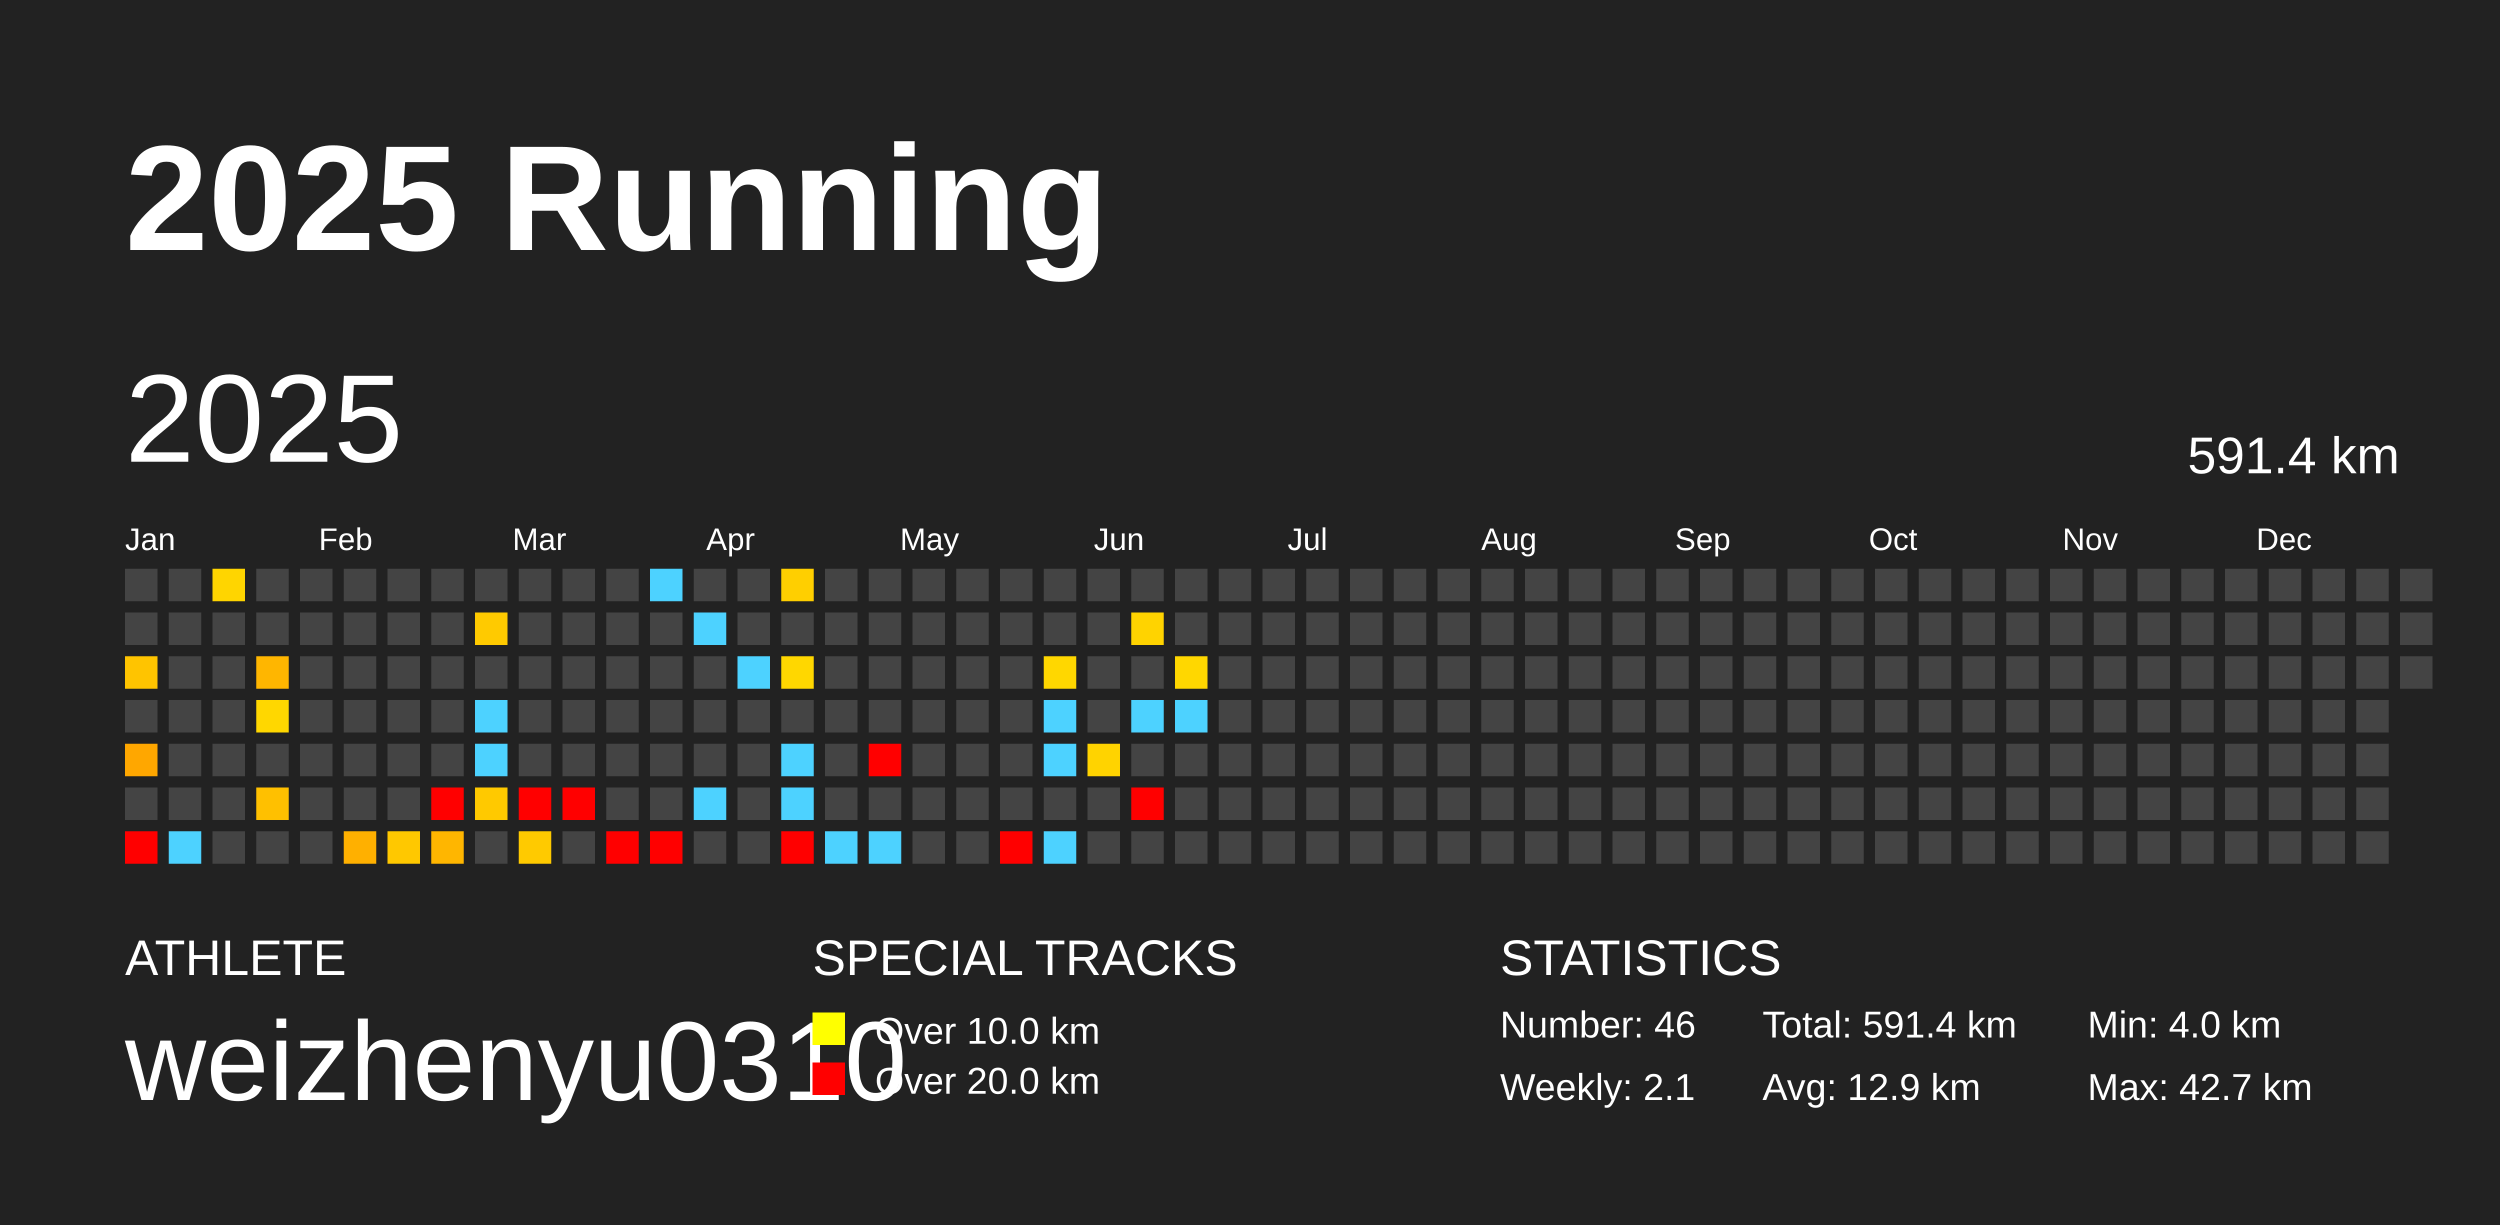
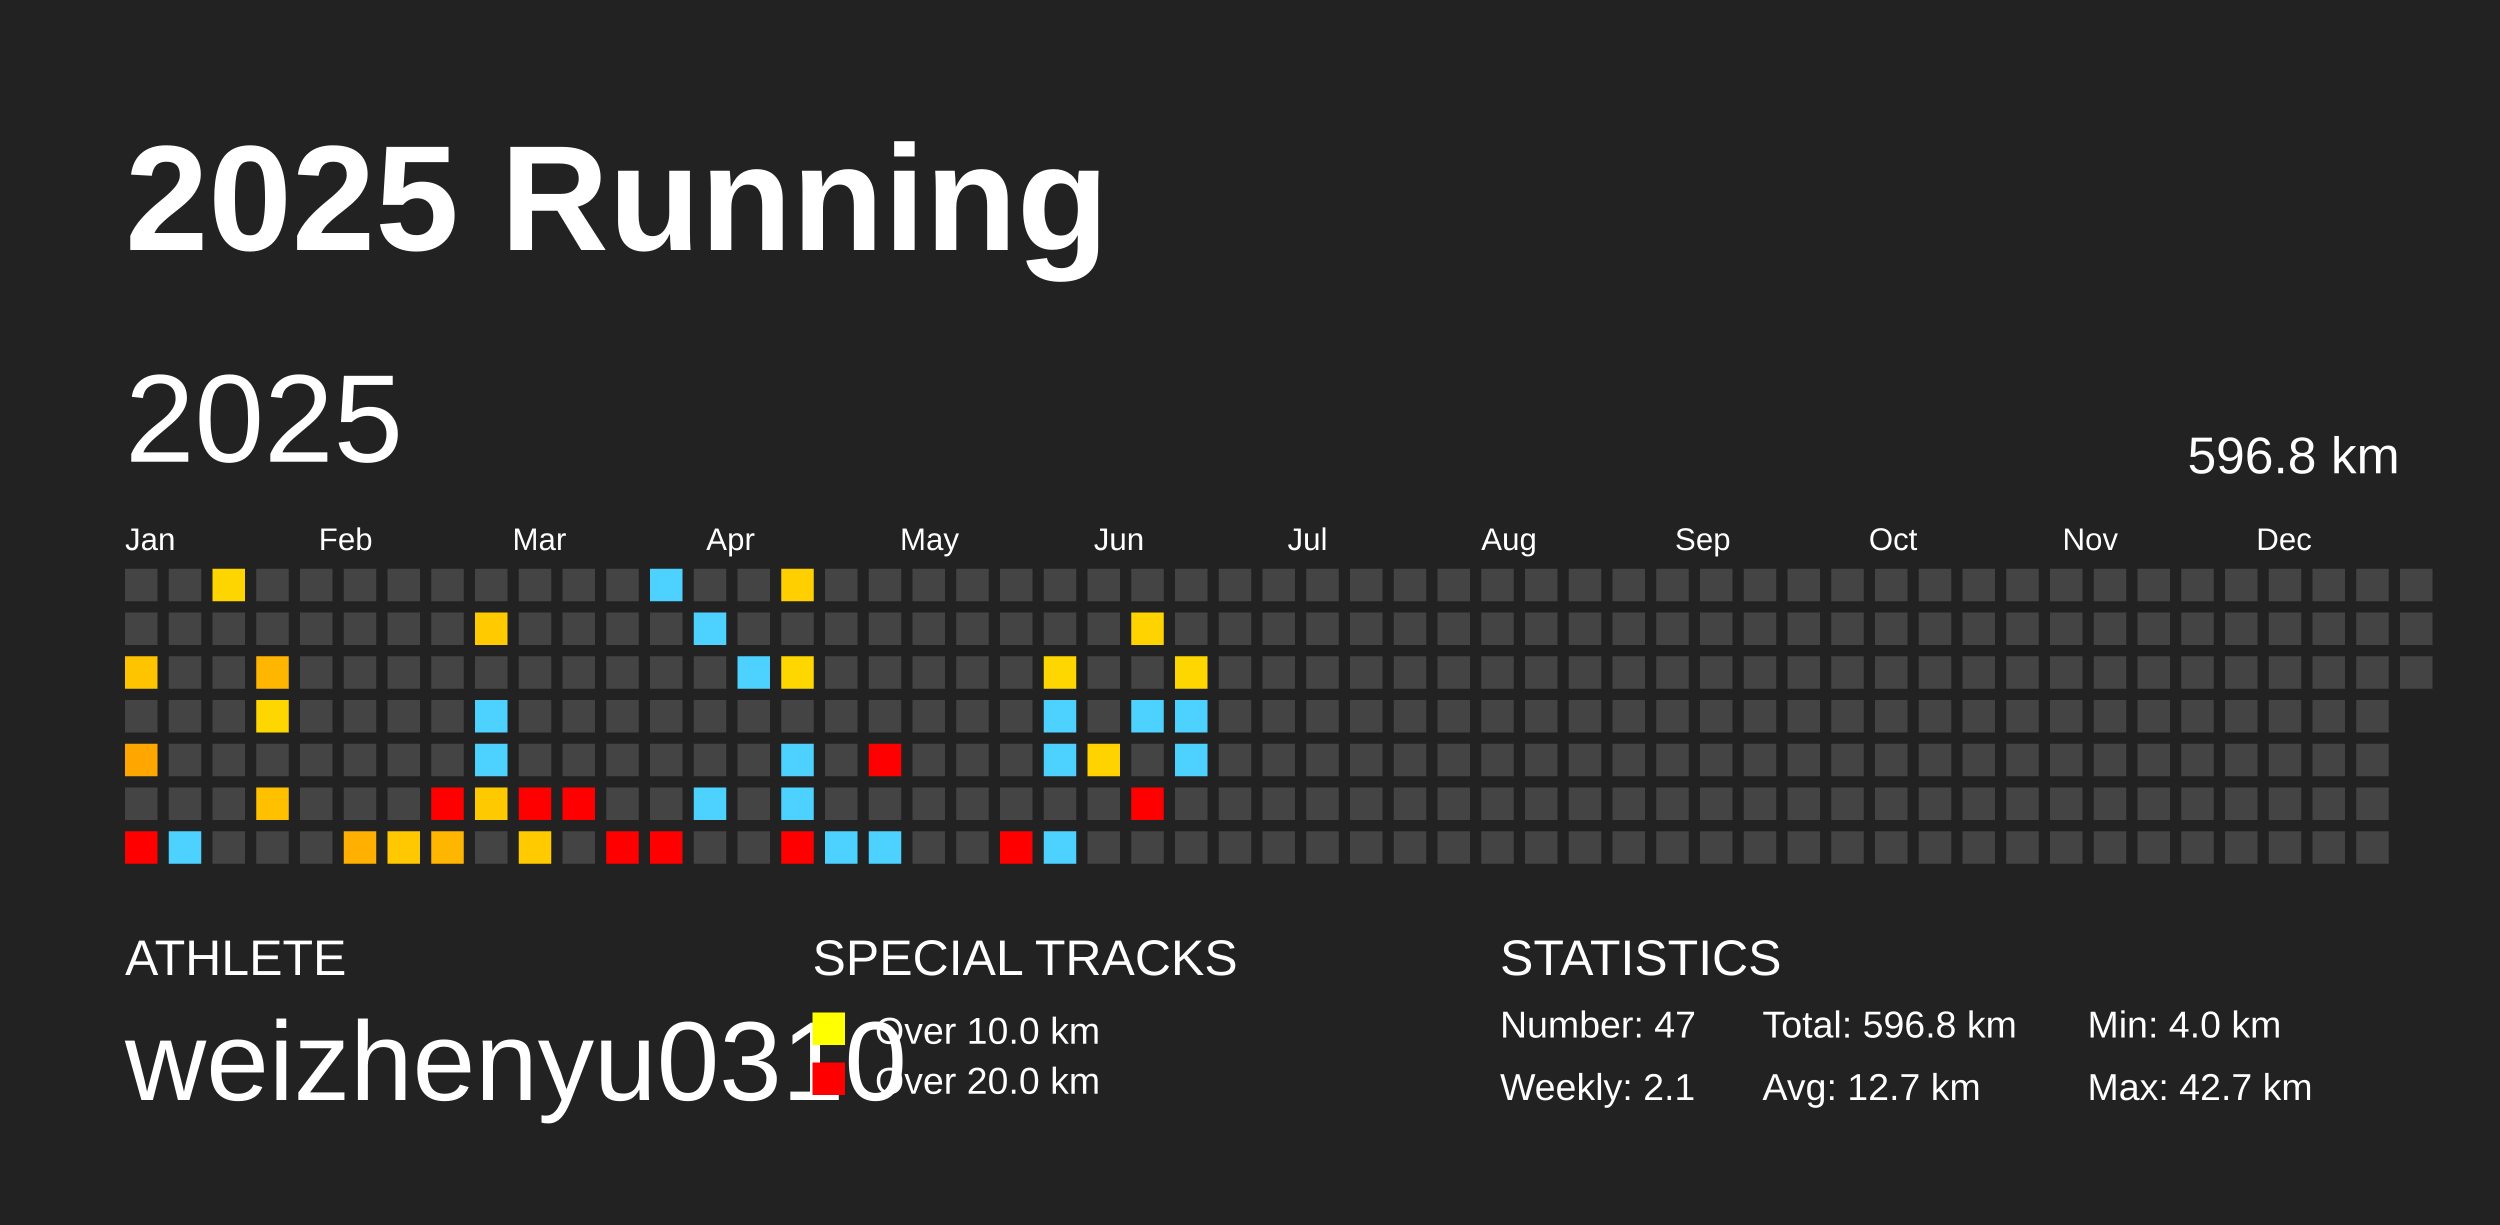
<svg xmlns="http://www.w3.org/2000/svg" baseProfile="full" height="98mm" version="1.1" viewBox="0,0,200,98" width="200mm">
  <defs />
  <rect fill="#222222" height="98" width="200" x="0" y="0" />
  <text fill="#FFFFFF" style="font-size:12px; font-family:Arial; font-weight:bold;" x="10" y="20">2025 Running</text>
  <text fill="#FFFFFF" style="font-size:4px; font-family:Arial" x="10" y="78">ATHLETE</text>
  <text fill="#FFFFFF" style="font-size:9px; font-family:Arial" x="10" y="88">weizhenyu0310</text>
  <text fill="#FFFFFF" style="font-size:4px; font-family:Arial" x="65" y="78">SPECIAL TRACKS</text>
  <rect fill="yellow" height="2.6" width="2.6" x="65" y="81" />
  <text fill="#FFFFFF" style="font-size:3px; font-family:Arial" x="70" y="83.5">Over 10.0 km</text>
  <rect fill="red" height="2.6" width="2.6" x="65" y="85" />
  <text fill="#FFFFFF" style="font-size:3px; font-family:Arial" x="70" y="87.5">Over 20.0 km</text>
  <text fill="#FFFFFF" style="font-size:4px; font-family:Arial" x="120" y="78">STATISTICS</text>
-   <text fill="#FFFFFF" style="font-size:3px; font-family:Arial" x="120" y="83">Number: 46</text>
+   <text fill="#FFFFFF" style="font-size:3px; font-family:Arial" x="120" y="83">Number: 47</text>
  <text fill="#FFFFFF" style="font-size:3px; font-family:Arial" x="120" y="88">Weekly: 2.1</text>
-   <text fill="#FFFFFF" style="font-size:3px; font-family:Arial" x="141" y="83">Total: 591.4 km</text>
-   <text fill="#FFFFFF" style="font-size:3px; font-family:Arial" x="141" y="88">Avg: 12.9 km</text>
+   <text fill="#FFFFFF" style="font-size:3px; font-family:Arial" x="141" y="83">Total: 596.8 km</text>
+   <text fill="#FFFFFF" style="font-size:3px; font-family:Arial" x="141" y="88">Avg: 12.7 km</text>
  <text fill="#FFFFFF" style="font-size:3px; font-family:Arial" x="167" y="83">Min: 4.0 km</text>
  <text fill="#FFFFFF" style="font-size:3px; font-family:Arial" x="167" y="88">Max: 42.7 km</text>
  <text dominant-baseline="hanging" fill="#FFFFFF" style="font-size:10.0px; font-family:Arial;" x="10" y="30">2025</text>
-   <text dominant-baseline="hanging" fill="#FFFFFF" style="font-size:4.125px; font-family:Arial;" x="175" y="35">591.4 km</text>
+   <text dominant-baseline="hanging" fill="#FFFFFF" style="font-size:4.125px; font-family:Arial;" x="175" y="35">596.8 km</text>
  <text fill="#FFFFFF" style="font-size:2.5px; font-family:Arial" x="10.0" y="44">Jan</text>
  <text fill="#FFFFFF" style="font-size:2.5px; font-family:Arial" x="25.5" y="44">Feb</text>
  <text fill="#FFFFFF" style="font-size:2.5px; font-family:Arial" x="41.0" y="44">Mar</text>
  <text fill="#FFFFFF" style="font-size:2.5px; font-family:Arial" x="56.5" y="44">Apr</text>
  <text fill="#FFFFFF" style="font-size:2.5px; font-family:Arial" x="72.0" y="44">May</text>
  <text fill="#FFFFFF" style="font-size:2.5px; font-family:Arial" x="87.5" y="44">Jun</text>
  <text fill="#FFFFFF" style="font-size:2.5px; font-family:Arial" x="103.0" y="44">Jul</text>
  <text fill="#FFFFFF" style="font-size:2.5px; font-family:Arial" x="118.5" y="44">Aug</text>
  <text fill="#FFFFFF" style="font-size:2.5px; font-family:Arial" x="134.0" y="44">Sep</text>
  <text fill="#FFFFFF" style="font-size:2.5px; font-family:Arial" x="149.5" y="44">Oct</text>
  <text fill="#FFFFFF" style="font-size:2.5px; font-family:Arial" x="165.0" y="44">Nov</text>
  <text fill="#FFFFFF" style="font-size:2.5px; font-family:Arial" x="180.5" y="44">Dec</text>
  <rect fill="#444444" height="2.6" width="2.6" x="10.0" y="45.5" />
  <rect fill="#444444" height="2.6" width="2.6" x="10.0" y="49.0" />
  <rect fill="#ffc400" height="2.6" width="2.6" x="10.0" y="52.5" />
  <rect fill="#444444" height="2.6" width="2.6" x="10.0" y="56.0" />
  <rect fill="#ffa700" height="2.6" width="2.6" x="10.0" y="59.5" />
  <rect fill="#444444" height="2.6" width="2.6" x="10.0" y="63.0" />
  <rect fill="red" height="2.6" width="2.6" x="10.0" y="66.5" />
  <rect fill="#444444" height="2.6" width="2.6" x="13.5" y="45.5" />
  <rect fill="#444444" height="2.6" width="2.6" x="13.5" y="49.0" />
  <rect fill="#444444" height="2.6" width="2.6" x="13.5" y="52.5" />
  <rect fill="#444444" height="2.6" width="2.6" x="13.5" y="56.0" />
  <rect fill="#444444" height="2.6" width="2.6" x="13.5" y="59.5" />
  <rect fill="#444444" height="2.6" width="2.6" x="13.5" y="63.0" />
  <rect fill="#4dd2ff" height="2.6" width="2.6" x="13.5" y="66.5" />
  <rect fill="#ffd500" height="2.6" width="2.6" x="17.0" y="45.5" />
  <rect fill="#444444" height="2.6" width="2.6" x="17.0" y="49.0" />
  <rect fill="#444444" height="2.6" width="2.6" x="17.0" y="52.5" />
  <rect fill="#444444" height="2.6" width="2.6" x="17.0" y="56.0" />
  <rect fill="#444444" height="2.6" width="2.6" x="17.0" y="59.5" />
  <rect fill="#444444" height="2.6" width="2.6" x="17.0" y="63.0" />
  <rect fill="#444444" height="2.6" width="2.6" x="17.0" y="66.5" />
  <rect fill="#444444" height="2.6" width="2.6" x="20.5" y="45.5" />
  <rect fill="#444444" height="2.6" width="2.6" x="20.5" y="49.0" />
  <rect fill="#ffb600" height="2.6" width="2.6" x="20.5" y="52.5" />
  <rect fill="#ffd700" height="2.6" width="2.6" x="20.5" y="56.0" />
  <rect fill="#444444" height="2.6" width="2.6" x="20.5" y="59.5" />
  <rect fill="#ffc000" height="2.6" width="2.6" x="20.5" y="63.0" />
  <rect fill="#444444" height="2.6" width="2.6" x="20.5" y="66.5" />
  <rect fill="#444444" height="2.6" width="2.6" x="24.0" y="45.5" />
  <rect fill="#444444" height="2.6" width="2.6" x="24.0" y="49.0" />
  <rect fill="#444444" height="2.6" width="2.6" x="24.0" y="52.5" />
  <rect fill="#444444" height="2.6" width="2.6" x="24.0" y="56.0" />
  <rect fill="#444444" height="2.6" width="2.6" x="24.0" y="59.5" />
  <rect fill="#444444" height="2.6" width="2.6" x="24.0" y="63.0" />
  <rect fill="#444444" height="2.6" width="2.6" x="24.0" y="66.5" />
  <rect fill="#444444" height="2.6" width="2.6" x="27.5" y="45.5" />
  <rect fill="#444444" height="2.6" width="2.6" x="27.5" y="49.0" />
  <rect fill="#444444" height="2.6" width="2.6" x="27.5" y="52.5" />
  <rect fill="#444444" height="2.6" width="2.6" x="27.5" y="56.0" />
  <rect fill="#444444" height="2.6" width="2.6" x="27.5" y="59.5" />
  <rect fill="#444444" height="2.6" width="2.6" x="27.5" y="63.0" />
  <rect fill="#ffb000" height="2.6" width="2.6" x="27.5" y="66.5" />
  <rect fill="#444444" height="2.6" width="2.6" x="31.0" y="45.5" />
  <rect fill="#444444" height="2.6" width="2.6" x="31.0" y="49.0" />
  <rect fill="#444444" height="2.6" width="2.6" x="31.0" y="52.5" />
  <rect fill="#444444" height="2.6" width="2.6" x="31.0" y="56.0" />
  <rect fill="#444444" height="2.6" width="2.6" x="31.0" y="59.5" />
  <rect fill="#444444" height="2.6" width="2.6" x="31.0" y="63.0" />
  <rect fill="#ffc800" height="2.6" width="2.6" x="31.0" y="66.5" />
  <rect fill="#444444" height="2.6" width="2.6" x="34.5" y="45.5" />
  <rect fill="#444444" height="2.6" width="2.6" x="34.5" y="49.0" />
  <rect fill="#444444" height="2.6" width="2.6" x="34.5" y="52.5" />
  <rect fill="#444444" height="2.6" width="2.6" x="34.5" y="56.0" />
  <rect fill="#444444" height="2.6" width="2.6" x="34.5" y="59.5" />
  <rect fill="red" height="2.6" width="2.6" x="34.5" y="63.0" />
  <rect fill="#ffb600" height="2.6" width="2.6" x="34.5" y="66.5" />
  <rect fill="#444444" height="2.6" width="2.6" x="38.0" y="45.5" />
  <rect fill="#ffca00" height="2.6" width="2.6" x="38.0" y="49.0" />
  <rect fill="#444444" height="2.6" width="2.6" x="38.0" y="52.5" />
  <rect fill="#4dd2ff" height="2.6" width="2.6" x="38.0" y="56.0" />
  <rect fill="#4dd2ff" height="2.6" width="2.6" x="38.0" y="59.5" />
  <rect fill="#ffc900" height="2.6" width="2.6" x="38.0" y="63.0" />
  <rect fill="#444444" height="2.6" width="2.6" x="38.0" y="66.5" />
  <rect fill="#444444" height="2.6" width="2.6" x="41.5" y="45.5" />
  <rect fill="#444444" height="2.6" width="2.6" x="41.5" y="49.0" />
  <rect fill="#444444" height="2.6" width="2.6" x="41.5" y="52.5" />
  <rect fill="#444444" height="2.6" width="2.6" x="41.5" y="56.0" />
  <rect fill="#444444" height="2.6" width="2.6" x="41.5" y="59.5" />
  <rect fill="red" height="2.6" width="2.6" x="41.5" y="63.0" />
  <rect fill="#ffca00" height="2.6" width="2.6" x="41.5" y="66.5" />
  <rect fill="#444444" height="2.6" width="2.6" x="45.0" y="45.5" />
  <rect fill="#444444" height="2.6" width="2.6" x="45.0" y="49.0" />
  <rect fill="#444444" height="2.6" width="2.6" x="45.0" y="52.5" />
  <rect fill="#444444" height="2.6" width="2.6" x="45.0" y="56.0" />
  <rect fill="#444444" height="2.6" width="2.6" x="45.0" y="59.5" />
  <rect fill="red" height="2.6" width="2.6" x="45.0" y="63.0" />
  <rect fill="#444444" height="2.6" width="2.6" x="45.0" y="66.5" />
  <rect fill="#444444" height="2.6" width="2.6" x="48.5" y="45.5" />
  <rect fill="#444444" height="2.6" width="2.6" x="48.5" y="49.0" />
  <rect fill="#444444" height="2.6" width="2.6" x="48.5" y="52.5" />
  <rect fill="#444444" height="2.6" width="2.6" x="48.5" y="56.0" />
  <rect fill="#444444" height="2.6" width="2.6" x="48.5" y="59.5" />
  <rect fill="#444444" height="2.6" width="2.6" x="48.5" y="63.0" />
  <rect fill="red" height="2.6" width="2.6" x="48.5" y="66.5" />
  <rect fill="#4dd2ff" height="2.6" width="2.6" x="52.0" y="45.5" />
  <rect fill="#444444" height="2.6" width="2.6" x="52.0" y="49.0" />
  <rect fill="#444444" height="2.6" width="2.6" x="52.0" y="52.5" />
  <rect fill="#444444" height="2.6" width="2.6" x="52.0" y="56.0" />
  <rect fill="#444444" height="2.6" width="2.6" x="52.0" y="59.5" />
  <rect fill="#444444" height="2.6" width="2.6" x="52.0" y="63.0" />
  <rect fill="red" height="2.6" width="2.6" x="52.0" y="66.5" />
  <rect fill="#444444" height="2.6" width="2.6" x="55.5" y="45.5" />
  <rect fill="#4dd2ff" height="2.6" width="2.6" x="55.5" y="49.0" />
  <rect fill="#444444" height="2.6" width="2.6" x="55.5" y="52.5" />
  <rect fill="#444444" height="2.6" width="2.6" x="55.5" y="56.0" />
  <rect fill="#444444" height="2.6" width="2.6" x="55.5" y="59.5" />
  <rect fill="#4dd2ff" height="2.6" width="2.6" x="55.5" y="63.0" />
  <rect fill="#444444" height="2.6" width="2.6" x="55.5" y="66.5" />
  <rect fill="#444444" height="2.6" width="2.6" x="59.0" y="45.5" />
  <rect fill="#444444" height="2.6" width="2.6" x="59.0" y="49.0" />
  <rect fill="#4dd2ff" height="2.6" width="2.6" x="59.0" y="52.5" />
  <rect fill="#444444" height="2.6" width="2.6" x="59.0" y="56.0" />
  <rect fill="#444444" height="2.6" width="2.6" x="59.0" y="59.5" />
  <rect fill="#444444" height="2.6" width="2.6" x="59.0" y="63.0" />
  <rect fill="#444444" height="2.6" width="2.6" x="59.0" y="66.5" />
  <rect fill="#ffcf00" height="2.6" width="2.6" x="62.5" y="45.5" />
  <rect fill="#444444" height="2.6" width="2.6" x="62.5" y="49.0" />
  <rect fill="#ffd700" height="2.6" width="2.6" x="62.5" y="52.5" />
  <rect fill="#444444" height="2.6" width="2.6" x="62.5" y="56.0" />
  <rect fill="#4dd2ff" height="2.6" width="2.6" x="62.5" y="59.5" />
  <rect fill="#4dd2ff" height="2.6" width="2.6" x="62.5" y="63.0" />
  <rect fill="red" height="2.6" width="2.6" x="62.5" y="66.5" />
  <rect fill="#444444" height="2.6" width="2.6" x="66.0" y="45.5" />
  <rect fill="#444444" height="2.6" width="2.6" x="66.0" y="49.0" />
  <rect fill="#444444" height="2.6" width="2.6" x="66.0" y="52.5" />
  <rect fill="#444444" height="2.6" width="2.6" x="66.0" y="56.0" />
  <rect fill="#444444" height="2.6" width="2.6" x="66.0" y="59.5" />
  <rect fill="#444444" height="2.6" width="2.6" x="66.0" y="63.0" />
  <rect fill="#4dd2ff" height="2.6" width="2.6" x="66.0" y="66.5" />
  <rect fill="#444444" height="2.6" width="2.6" x="69.5" y="45.5" />
  <rect fill="#444444" height="2.6" width="2.6" x="69.5" y="49.0" />
  <rect fill="#444444" height="2.6" width="2.6" x="69.5" y="52.5" />
  <rect fill="#444444" height="2.6" width="2.6" x="69.5" y="56.0" />
  <rect fill="red" height="2.6" width="2.6" x="69.5" y="59.5" />
  <rect fill="#444444" height="2.6" width="2.6" x="69.5" y="63.0" />
  <rect fill="#4dd2ff" height="2.6" width="2.6" x="69.5" y="66.5" />
  <rect fill="#444444" height="2.6" width="2.6" x="73.0" y="45.5" />
  <rect fill="#444444" height="2.6" width="2.6" x="73.0" y="49.0" />
  <rect fill="#444444" height="2.6" width="2.6" x="73.0" y="52.5" />
  <rect fill="#444444" height="2.6" width="2.6" x="73.0" y="56.0" />
  <rect fill="#444444" height="2.6" width="2.6" x="73.0" y="59.5" />
  <rect fill="#444444" height="2.6" width="2.6" x="73.0" y="63.0" />
  <rect fill="#444444" height="2.6" width="2.6" x="73.0" y="66.5" />
  <rect fill="#444444" height="2.6" width="2.6" x="76.5" y="45.5" />
  <rect fill="#444444" height="2.6" width="2.6" x="76.5" y="49.0" />
  <rect fill="#444444" height="2.6" width="2.6" x="76.5" y="52.5" />
  <rect fill="#444444" height="2.6" width="2.6" x="76.5" y="56.0" />
  <rect fill="#444444" height="2.6" width="2.6" x="76.5" y="59.5" />
  <rect fill="#444444" height="2.6" width="2.6" x="76.5" y="63.0" />
  <rect fill="#444444" height="2.6" width="2.6" x="76.5" y="66.5" />
  <rect fill="#444444" height="2.6" width="2.6" x="80.0" y="45.5" />
  <rect fill="#444444" height="2.6" width="2.6" x="80.0" y="49.0" />
  <rect fill="#444444" height="2.6" width="2.6" x="80.0" y="52.5" />
  <rect fill="#444444" height="2.6" width="2.6" x="80.0" y="56.0" />
  <rect fill="#444444" height="2.6" width="2.6" x="80.0" y="59.5" />
  <rect fill="#444444" height="2.6" width="2.6" x="80.0" y="63.0" />
  <rect fill="red" height="2.6" width="2.6" x="80.0" y="66.5" />
  <rect fill="#444444" height="2.6" width="2.6" x="83.5" y="45.5" />
  <rect fill="#444444" height="2.6" width="2.6" x="83.5" y="49.0" />
  <rect fill="#ffd700" height="2.6" width="2.6" x="83.5" y="52.5" />
  <rect fill="#4dd2ff" height="2.6" width="2.6" x="83.5" y="56.0" />
  <rect fill="#4dd2ff" height="2.6" width="2.6" x="83.5" y="59.5" />
  <rect fill="#444444" height="2.6" width="2.6" x="83.5" y="63.0" />
  <rect fill="#4dd2ff" height="2.6" width="2.6" x="83.5" y="66.5" />
  <rect fill="#444444" height="2.6" width="2.6" x="87.0" y="45.5" />
  <rect fill="#444444" height="2.6" width="2.6" x="87.0" y="49.0" />
  <rect fill="#444444" height="2.6" width="2.6" x="87.0" y="52.5" />
  <rect fill="#444444" height="2.6" width="2.6" x="87.0" y="56.0" />
  <rect fill="#ffd300" height="2.6" width="2.6" x="87.0" y="59.5" />
  <rect fill="#444444" height="2.6" width="2.6" x="87.0" y="63.0" />
  <rect fill="#444444" height="2.6" width="2.6" x="87.0" y="66.5" />
  <rect fill="#444444" height="2.6" width="2.6" x="90.5" y="45.5" />
  <rect fill="#ffd300" height="2.6" width="2.6" x="90.5" y="49.0" />
  <rect fill="#444444" height="2.6" width="2.6" x="90.5" y="52.5" />
  <rect fill="#4dd2ff" height="2.6" width="2.6" x="90.5" y="56.0" />
  <rect fill="#444444" height="2.6" width="2.6" x="90.5" y="59.5" />
  <rect fill="red" height="2.6" width="2.6" x="90.5" y="63.0" />
  <rect fill="#444444" height="2.6" width="2.6" x="90.5" y="66.5" />
  <rect fill="#444444" height="2.6" width="2.6" x="94.0" y="45.5" />
  <rect fill="#444444" height="2.6" width="2.6" x="94.0" y="49.0" />
  <rect fill="#ffd700" height="2.6" width="2.6" x="94.0" y="52.5" />
  <rect fill="#4dd2ff" height="2.6" width="2.6" x="94.0" y="56.0" />
-   <rect fill="#444444" height="2.6" width="2.6" x="94.0" y="59.5" />
+   <rect fill="#4dd2ff" height="2.6" width="2.6" x="94.0" y="59.5" />
  <rect fill="#444444" height="2.6" width="2.6" x="94.0" y="63.0" />
  <rect fill="#444444" height="2.6" width="2.6" x="94.0" y="66.5" />
  <rect fill="#444444" height="2.6" width="2.6" x="97.5" y="45.5" />
  <rect fill="#444444" height="2.6" width="2.6" x="97.5" y="49.0" />
  <rect fill="#444444" height="2.6" width="2.6" x="97.5" y="52.5" />
  <rect fill="#444444" height="2.6" width="2.6" x="97.5" y="56.0" />
  <rect fill="#444444" height="2.6" width="2.6" x="97.5" y="59.5" />
  <rect fill="#444444" height="2.6" width="2.6" x="97.5" y="63.0" />
  <rect fill="#444444" height="2.6" width="2.6" x="97.5" y="66.5" />
  <rect fill="#444444" height="2.6" width="2.6" x="101.0" y="45.5" />
  <rect fill="#444444" height="2.6" width="2.6" x="101.0" y="49.0" />
  <rect fill="#444444" height="2.6" width="2.6" x="101.0" y="52.5" />
  <rect fill="#444444" height="2.6" width="2.6" x="101.0" y="56.0" />
  <rect fill="#444444" height="2.6" width="2.6" x="101.0" y="59.5" />
  <rect fill="#444444" height="2.6" width="2.6" x="101.0" y="63.0" />
  <rect fill="#444444" height="2.6" width="2.6" x="101.0" y="66.5" />
  <rect fill="#444444" height="2.6" width="2.6" x="104.5" y="45.5" />
  <rect fill="#444444" height="2.6" width="2.6" x="104.5" y="49.0" />
  <rect fill="#444444" height="2.6" width="2.6" x="104.5" y="52.5" />
  <rect fill="#444444" height="2.6" width="2.6" x="104.5" y="56.0" />
  <rect fill="#444444" height="2.6" width="2.6" x="104.5" y="59.5" />
  <rect fill="#444444" height="2.6" width="2.6" x="104.5" y="63.0" />
  <rect fill="#444444" height="2.6" width="2.6" x="104.5" y="66.5" />
  <rect fill="#444444" height="2.6" width="2.6" x="108.0" y="45.5" />
  <rect fill="#444444" height="2.6" width="2.6" x="108.0" y="49.0" />
  <rect fill="#444444" height="2.6" width="2.6" x="108.0" y="52.5" />
  <rect fill="#444444" height="2.6" width="2.6" x="108.0" y="56.0" />
  <rect fill="#444444" height="2.6" width="2.6" x="108.0" y="59.5" />
  <rect fill="#444444" height="2.6" width="2.6" x="108.0" y="63.0" />
  <rect fill="#444444" height="2.6" width="2.6" x="108.0" y="66.5" />
  <rect fill="#444444" height="2.6" width="2.6" x="111.5" y="45.5" />
  <rect fill="#444444" height="2.6" width="2.6" x="111.5" y="49.0" />
  <rect fill="#444444" height="2.6" width="2.6" x="111.5" y="52.5" />
  <rect fill="#444444" height="2.6" width="2.6" x="111.5" y="56.0" />
  <rect fill="#444444" height="2.6" width="2.6" x="111.5" y="59.5" />
  <rect fill="#444444" height="2.6" width="2.6" x="111.5" y="63.0" />
  <rect fill="#444444" height="2.6" width="2.6" x="111.5" y="66.5" />
  <rect fill="#444444" height="2.6" width="2.6" x="115.0" y="45.5" />
  <rect fill="#444444" height="2.6" width="2.6" x="115.0" y="49.0" />
  <rect fill="#444444" height="2.6" width="2.6" x="115.0" y="52.5" />
  <rect fill="#444444" height="2.6" width="2.6" x="115.0" y="56.0" />
  <rect fill="#444444" height="2.6" width="2.6" x="115.0" y="59.5" />
  <rect fill="#444444" height="2.6" width="2.6" x="115.0" y="63.0" />
  <rect fill="#444444" height="2.6" width="2.6" x="115.0" y="66.5" />
  <rect fill="#444444" height="2.6" width="2.6" x="118.5" y="45.5" />
  <rect fill="#444444" height="2.6" width="2.6" x="118.5" y="49.0" />
  <rect fill="#444444" height="2.6" width="2.6" x="118.5" y="52.5" />
  <rect fill="#444444" height="2.6" width="2.6" x="118.5" y="56.0" />
  <rect fill="#444444" height="2.6" width="2.6" x="118.5" y="59.5" />
  <rect fill="#444444" height="2.6" width="2.6" x="118.5" y="63.0" />
  <rect fill="#444444" height="2.6" width="2.6" x="118.5" y="66.5" />
  <rect fill="#444444" height="2.6" width="2.6" x="122.0" y="45.5" />
  <rect fill="#444444" height="2.6" width="2.6" x="122.0" y="49.0" />
  <rect fill="#444444" height="2.6" width="2.6" x="122.0" y="52.5" />
  <rect fill="#444444" height="2.6" width="2.6" x="122.0" y="56.0" />
  <rect fill="#444444" height="2.6" width="2.6" x="122.0" y="59.5" />
  <rect fill="#444444" height="2.6" width="2.6" x="122.0" y="63.0" />
  <rect fill="#444444" height="2.6" width="2.6" x="122.0" y="66.5" />
  <rect fill="#444444" height="2.6" width="2.6" x="125.5" y="45.5" />
  <rect fill="#444444" height="2.6" width="2.6" x="125.5" y="49.0" />
  <rect fill="#444444" height="2.6" width="2.6" x="125.5" y="52.5" />
  <rect fill="#444444" height="2.6" width="2.6" x="125.5" y="56.0" />
  <rect fill="#444444" height="2.6" width="2.6" x="125.5" y="59.5" />
  <rect fill="#444444" height="2.6" width="2.6" x="125.5" y="63.0" />
  <rect fill="#444444" height="2.6" width="2.6" x="125.5" y="66.5" />
  <rect fill="#444444" height="2.6" width="2.6" x="129.0" y="45.5" />
  <rect fill="#444444" height="2.6" width="2.6" x="129.0" y="49.0" />
  <rect fill="#444444" height="2.6" width="2.6" x="129.0" y="52.5" />
  <rect fill="#444444" height="2.6" width="2.6" x="129.0" y="56.0" />
  <rect fill="#444444" height="2.6" width="2.6" x="129.0" y="59.5" />
  <rect fill="#444444" height="2.6" width="2.6" x="129.0" y="63.0" />
  <rect fill="#444444" height="2.6" width="2.6" x="129.0" y="66.5" />
  <rect fill="#444444" height="2.6" width="2.6" x="132.5" y="45.5" />
  <rect fill="#444444" height="2.6" width="2.6" x="132.5" y="49.0" />
  <rect fill="#444444" height="2.6" width="2.6" x="132.5" y="52.5" />
  <rect fill="#444444" height="2.6" width="2.6" x="132.5" y="56.0" />
  <rect fill="#444444" height="2.6" width="2.6" x="132.5" y="59.5" />
  <rect fill="#444444" height="2.6" width="2.6" x="132.5" y="63.0" />
  <rect fill="#444444" height="2.6" width="2.6" x="132.5" y="66.5" />
  <rect fill="#444444" height="2.6" width="2.6" x="136.0" y="45.5" />
  <rect fill="#444444" height="2.6" width="2.6" x="136.0" y="49.0" />
  <rect fill="#444444" height="2.6" width="2.6" x="136.0" y="52.5" />
  <rect fill="#444444" height="2.6" width="2.6" x="136.0" y="56.0" />
  <rect fill="#444444" height="2.6" width="2.6" x="136.0" y="59.5" />
  <rect fill="#444444" height="2.6" width="2.6" x="136.0" y="63.0" />
  <rect fill="#444444" height="2.6" width="2.6" x="136.0" y="66.5" />
  <rect fill="#444444" height="2.6" width="2.6" x="139.5" y="45.5" />
  <rect fill="#444444" height="2.6" width="2.6" x="139.5" y="49.0" />
  <rect fill="#444444" height="2.6" width="2.6" x="139.5" y="52.5" />
  <rect fill="#444444" height="2.6" width="2.6" x="139.5" y="56.0" />
  <rect fill="#444444" height="2.6" width="2.6" x="139.5" y="59.5" />
  <rect fill="#444444" height="2.6" width="2.6" x="139.5" y="63.0" />
  <rect fill="#444444" height="2.6" width="2.6" x="139.5" y="66.5" />
  <rect fill="#444444" height="2.6" width="2.6" x="143.0" y="45.5" />
  <rect fill="#444444" height="2.6" width="2.6" x="143.0" y="49.0" />
  <rect fill="#444444" height="2.6" width="2.6" x="143.0" y="52.5" />
  <rect fill="#444444" height="2.6" width="2.6" x="143.0" y="56.0" />
  <rect fill="#444444" height="2.6" width="2.6" x="143.0" y="59.5" />
  <rect fill="#444444" height="2.6" width="2.6" x="143.0" y="63.0" />
  <rect fill="#444444" height="2.6" width="2.6" x="143.0" y="66.5" />
  <rect fill="#444444" height="2.6" width="2.6" x="146.5" y="45.5" />
  <rect fill="#444444" height="2.6" width="2.6" x="146.5" y="49.0" />
  <rect fill="#444444" height="2.6" width="2.6" x="146.5" y="52.5" />
  <rect fill="#444444" height="2.6" width="2.6" x="146.5" y="56.0" />
  <rect fill="#444444" height="2.6" width="2.6" x="146.5" y="59.5" />
  <rect fill="#444444" height="2.6" width="2.6" x="146.5" y="63.0" />
  <rect fill="#444444" height="2.6" width="2.6" x="146.5" y="66.5" />
  <rect fill="#444444" height="2.6" width="2.6" x="150.0" y="45.5" />
  <rect fill="#444444" height="2.6" width="2.6" x="150.0" y="49.0" />
  <rect fill="#444444" height="2.6" width="2.6" x="150.0" y="52.5" />
  <rect fill="#444444" height="2.6" width="2.6" x="150.0" y="56.0" />
  <rect fill="#444444" height="2.6" width="2.6" x="150.0" y="59.5" />
  <rect fill="#444444" height="2.6" width="2.6" x="150.0" y="63.0" />
  <rect fill="#444444" height="2.6" width="2.6" x="150.0" y="66.5" />
  <rect fill="#444444" height="2.6" width="2.6" x="153.5" y="45.5" />
  <rect fill="#444444" height="2.6" width="2.6" x="153.5" y="49.0" />
  <rect fill="#444444" height="2.6" width="2.6" x="153.5" y="52.5" />
  <rect fill="#444444" height="2.6" width="2.6" x="153.5" y="56.0" />
  <rect fill="#444444" height="2.6" width="2.6" x="153.5" y="59.5" />
  <rect fill="#444444" height="2.6" width="2.6" x="153.5" y="63.0" />
  <rect fill="#444444" height="2.6" width="2.6" x="153.5" y="66.5" />
  <rect fill="#444444" height="2.6" width="2.6" x="157.0" y="45.5" />
  <rect fill="#444444" height="2.6" width="2.6" x="157.0" y="49.0" />
  <rect fill="#444444" height="2.6" width="2.6" x="157.0" y="52.5" />
  <rect fill="#444444" height="2.6" width="2.6" x="157.0" y="56.0" />
  <rect fill="#444444" height="2.6" width="2.6" x="157.0" y="59.5" />
  <rect fill="#444444" height="2.6" width="2.6" x="157.0" y="63.0" />
  <rect fill="#444444" height="2.6" width="2.6" x="157.0" y="66.5" />
  <rect fill="#444444" height="2.6" width="2.6" x="160.5" y="45.5" />
  <rect fill="#444444" height="2.6" width="2.6" x="160.5" y="49.0" />
  <rect fill="#444444" height="2.6" width="2.6" x="160.5" y="52.5" />
  <rect fill="#444444" height="2.6" width="2.6" x="160.5" y="56.0" />
  <rect fill="#444444" height="2.6" width="2.6" x="160.5" y="59.5" />
  <rect fill="#444444" height="2.6" width="2.6" x="160.5" y="63.0" />
  <rect fill="#444444" height="2.6" width="2.6" x="160.5" y="66.5" />
  <rect fill="#444444" height="2.6" width="2.6" x="164.0" y="45.5" />
  <rect fill="#444444" height="2.6" width="2.6" x="164.0" y="49.0" />
  <rect fill="#444444" height="2.6" width="2.6" x="164.0" y="52.5" />
  <rect fill="#444444" height="2.6" width="2.6" x="164.0" y="56.0" />
  <rect fill="#444444" height="2.6" width="2.6" x="164.0" y="59.5" />
  <rect fill="#444444" height="2.6" width="2.6" x="164.0" y="63.0" />
  <rect fill="#444444" height="2.6" width="2.6" x="164.0" y="66.5" />
  <rect fill="#444444" height="2.6" width="2.6" x="167.5" y="45.5" />
  <rect fill="#444444" height="2.6" width="2.6" x="167.5" y="49.0" />
  <rect fill="#444444" height="2.6" width="2.6" x="167.5" y="52.5" />
  <rect fill="#444444" height="2.6" width="2.6" x="167.5" y="56.0" />
  <rect fill="#444444" height="2.6" width="2.6" x="167.5" y="59.5" />
  <rect fill="#444444" height="2.6" width="2.6" x="167.5" y="63.0" />
  <rect fill="#444444" height="2.6" width="2.6" x="167.5" y="66.5" />
  <rect fill="#444444" height="2.6" width="2.6" x="171.0" y="45.5" />
  <rect fill="#444444" height="2.6" width="2.6" x="171.0" y="49.0" />
  <rect fill="#444444" height="2.6" width="2.6" x="171.0" y="52.5" />
  <rect fill="#444444" height="2.6" width="2.6" x="171.0" y="56.0" />
  <rect fill="#444444" height="2.6" width="2.6" x="171.0" y="59.5" />
  <rect fill="#444444" height="2.6" width="2.6" x="171.0" y="63.0" />
  <rect fill="#444444" height="2.6" width="2.6" x="171.0" y="66.5" />
  <rect fill="#444444" height="2.6" width="2.6" x="174.5" y="45.5" />
  <rect fill="#444444" height="2.6" width="2.6" x="174.5" y="49.0" />
  <rect fill="#444444" height="2.6" width="2.6" x="174.5" y="52.5" />
  <rect fill="#444444" height="2.6" width="2.6" x="174.5" y="56.0" />
  <rect fill="#444444" height="2.6" width="2.6" x="174.5" y="59.5" />
  <rect fill="#444444" height="2.6" width="2.6" x="174.5" y="63.0" />
  <rect fill="#444444" height="2.6" width="2.6" x="174.5" y="66.5" />
  <rect fill="#444444" height="2.6" width="2.6" x="178.0" y="45.5" />
  <rect fill="#444444" height="2.6" width="2.6" x="178.0" y="49.0" />
  <rect fill="#444444" height="2.6" width="2.6" x="178.0" y="52.5" />
  <rect fill="#444444" height="2.6" width="2.6" x="178.0" y="56.0" />
  <rect fill="#444444" height="2.6" width="2.6" x="178.0" y="59.5" />
  <rect fill="#444444" height="2.6" width="2.6" x="178.0" y="63.0" />
  <rect fill="#444444" height="2.6" width="2.6" x="178.0" y="66.5" />
  <rect fill="#444444" height="2.6" width="2.6" x="181.5" y="45.5" />
  <rect fill="#444444" height="2.6" width="2.6" x="181.5" y="49.0" />
  <rect fill="#444444" height="2.6" width="2.6" x="181.5" y="52.5" />
  <rect fill="#444444" height="2.6" width="2.6" x="181.5" y="56.0" />
  <rect fill="#444444" height="2.6" width="2.6" x="181.5" y="59.5" />
  <rect fill="#444444" height="2.6" width="2.6" x="181.5" y="63.0" />
  <rect fill="#444444" height="2.6" width="2.6" x="181.5" y="66.5" />
  <rect fill="#444444" height="2.6" width="2.6" x="185.0" y="45.5" />
  <rect fill="#444444" height="2.6" width="2.6" x="185.0" y="49.0" />
  <rect fill="#444444" height="2.6" width="2.6" x="185.0" y="52.5" />
  <rect fill="#444444" height="2.6" width="2.6" x="185.0" y="56.0" />
  <rect fill="#444444" height="2.6" width="2.6" x="185.0" y="59.5" />
  <rect fill="#444444" height="2.6" width="2.6" x="185.0" y="63.0" />
  <rect fill="#444444" height="2.6" width="2.6" x="185.0" y="66.5" />
  <rect fill="#444444" height="2.6" width="2.6" x="188.5" y="45.5" />
  <rect fill="#444444" height="2.6" width="2.6" x="188.5" y="49.0" />
  <rect fill="#444444" height="2.6" width="2.6" x="188.5" y="52.5" />
  <rect fill="#444444" height="2.6" width="2.6" x="188.5" y="56.0" />
  <rect fill="#444444" height="2.6" width="2.6" x="188.5" y="59.5" />
  <rect fill="#444444" height="2.6" width="2.6" x="188.5" y="63.0" />
  <rect fill="#444444" height="2.6" width="2.6" x="188.5" y="66.5" />
  <rect fill="#444444" height="2.6" width="2.6" x="192.0" y="45.5" />
  <rect fill="#444444" height="2.6" width="2.6" x="192.0" y="49.0" />
  <rect fill="#444444" height="2.6" width="2.6" x="192.0" y="52.5" />
</svg>
